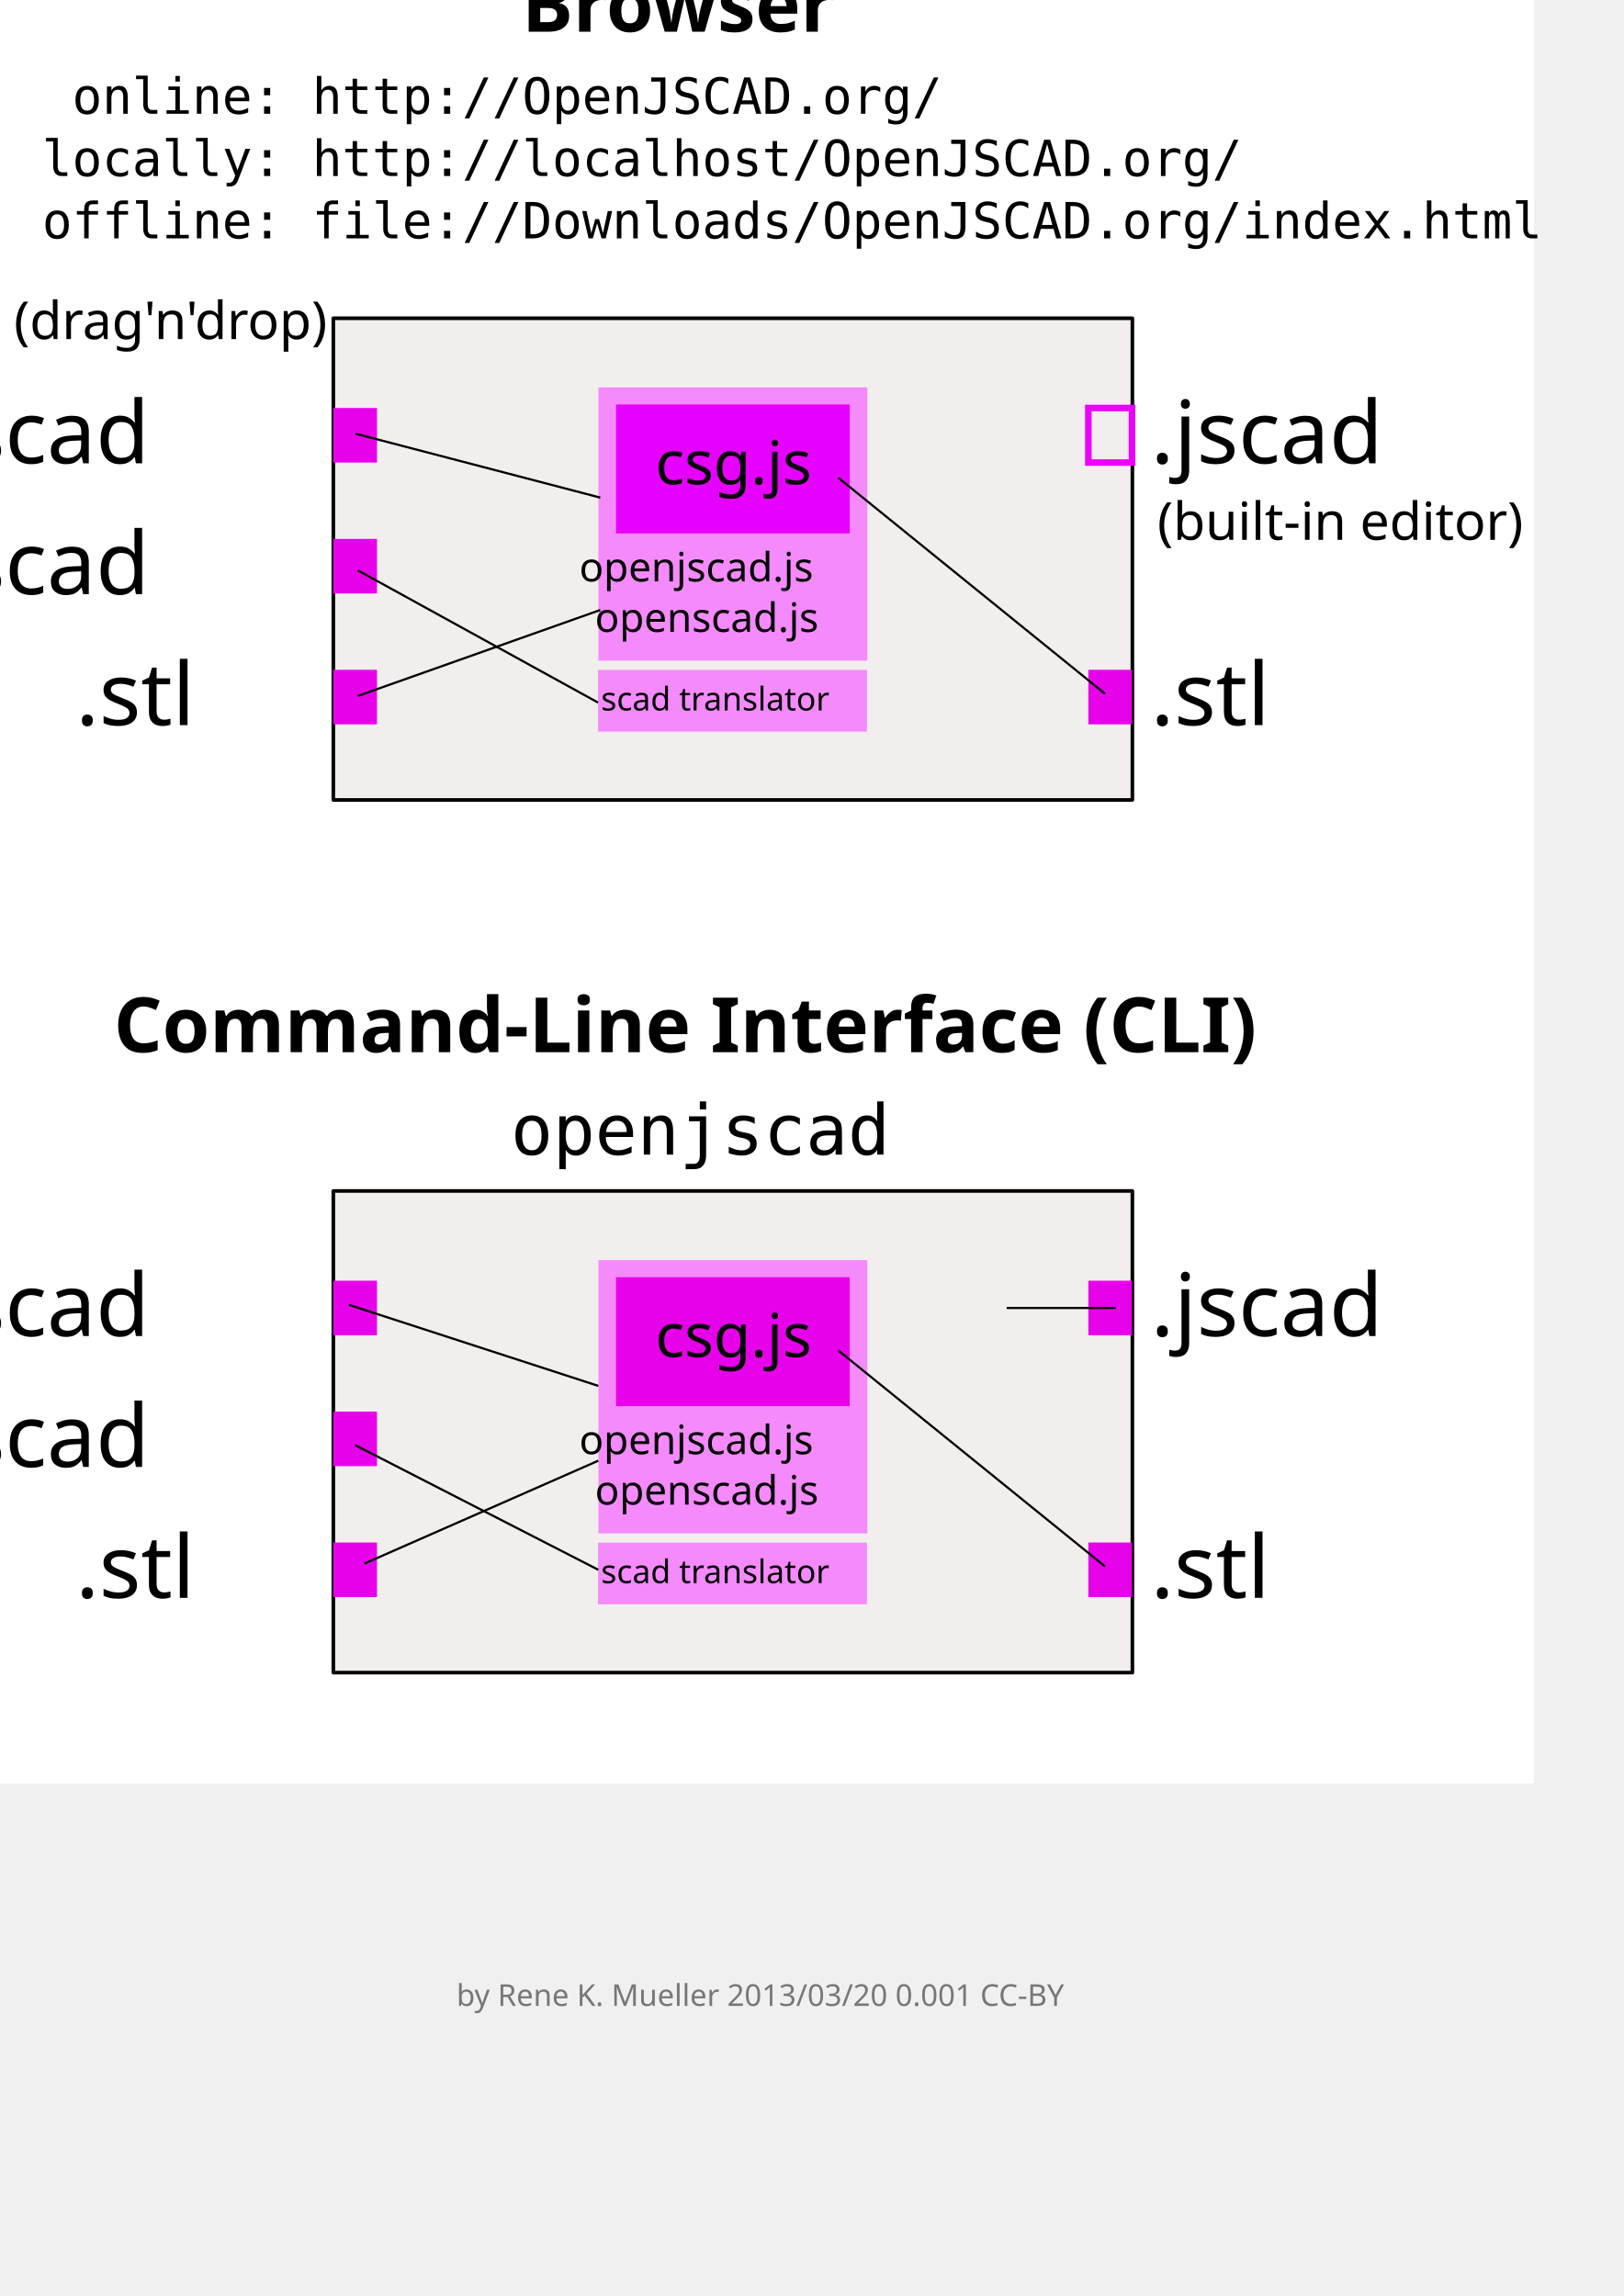
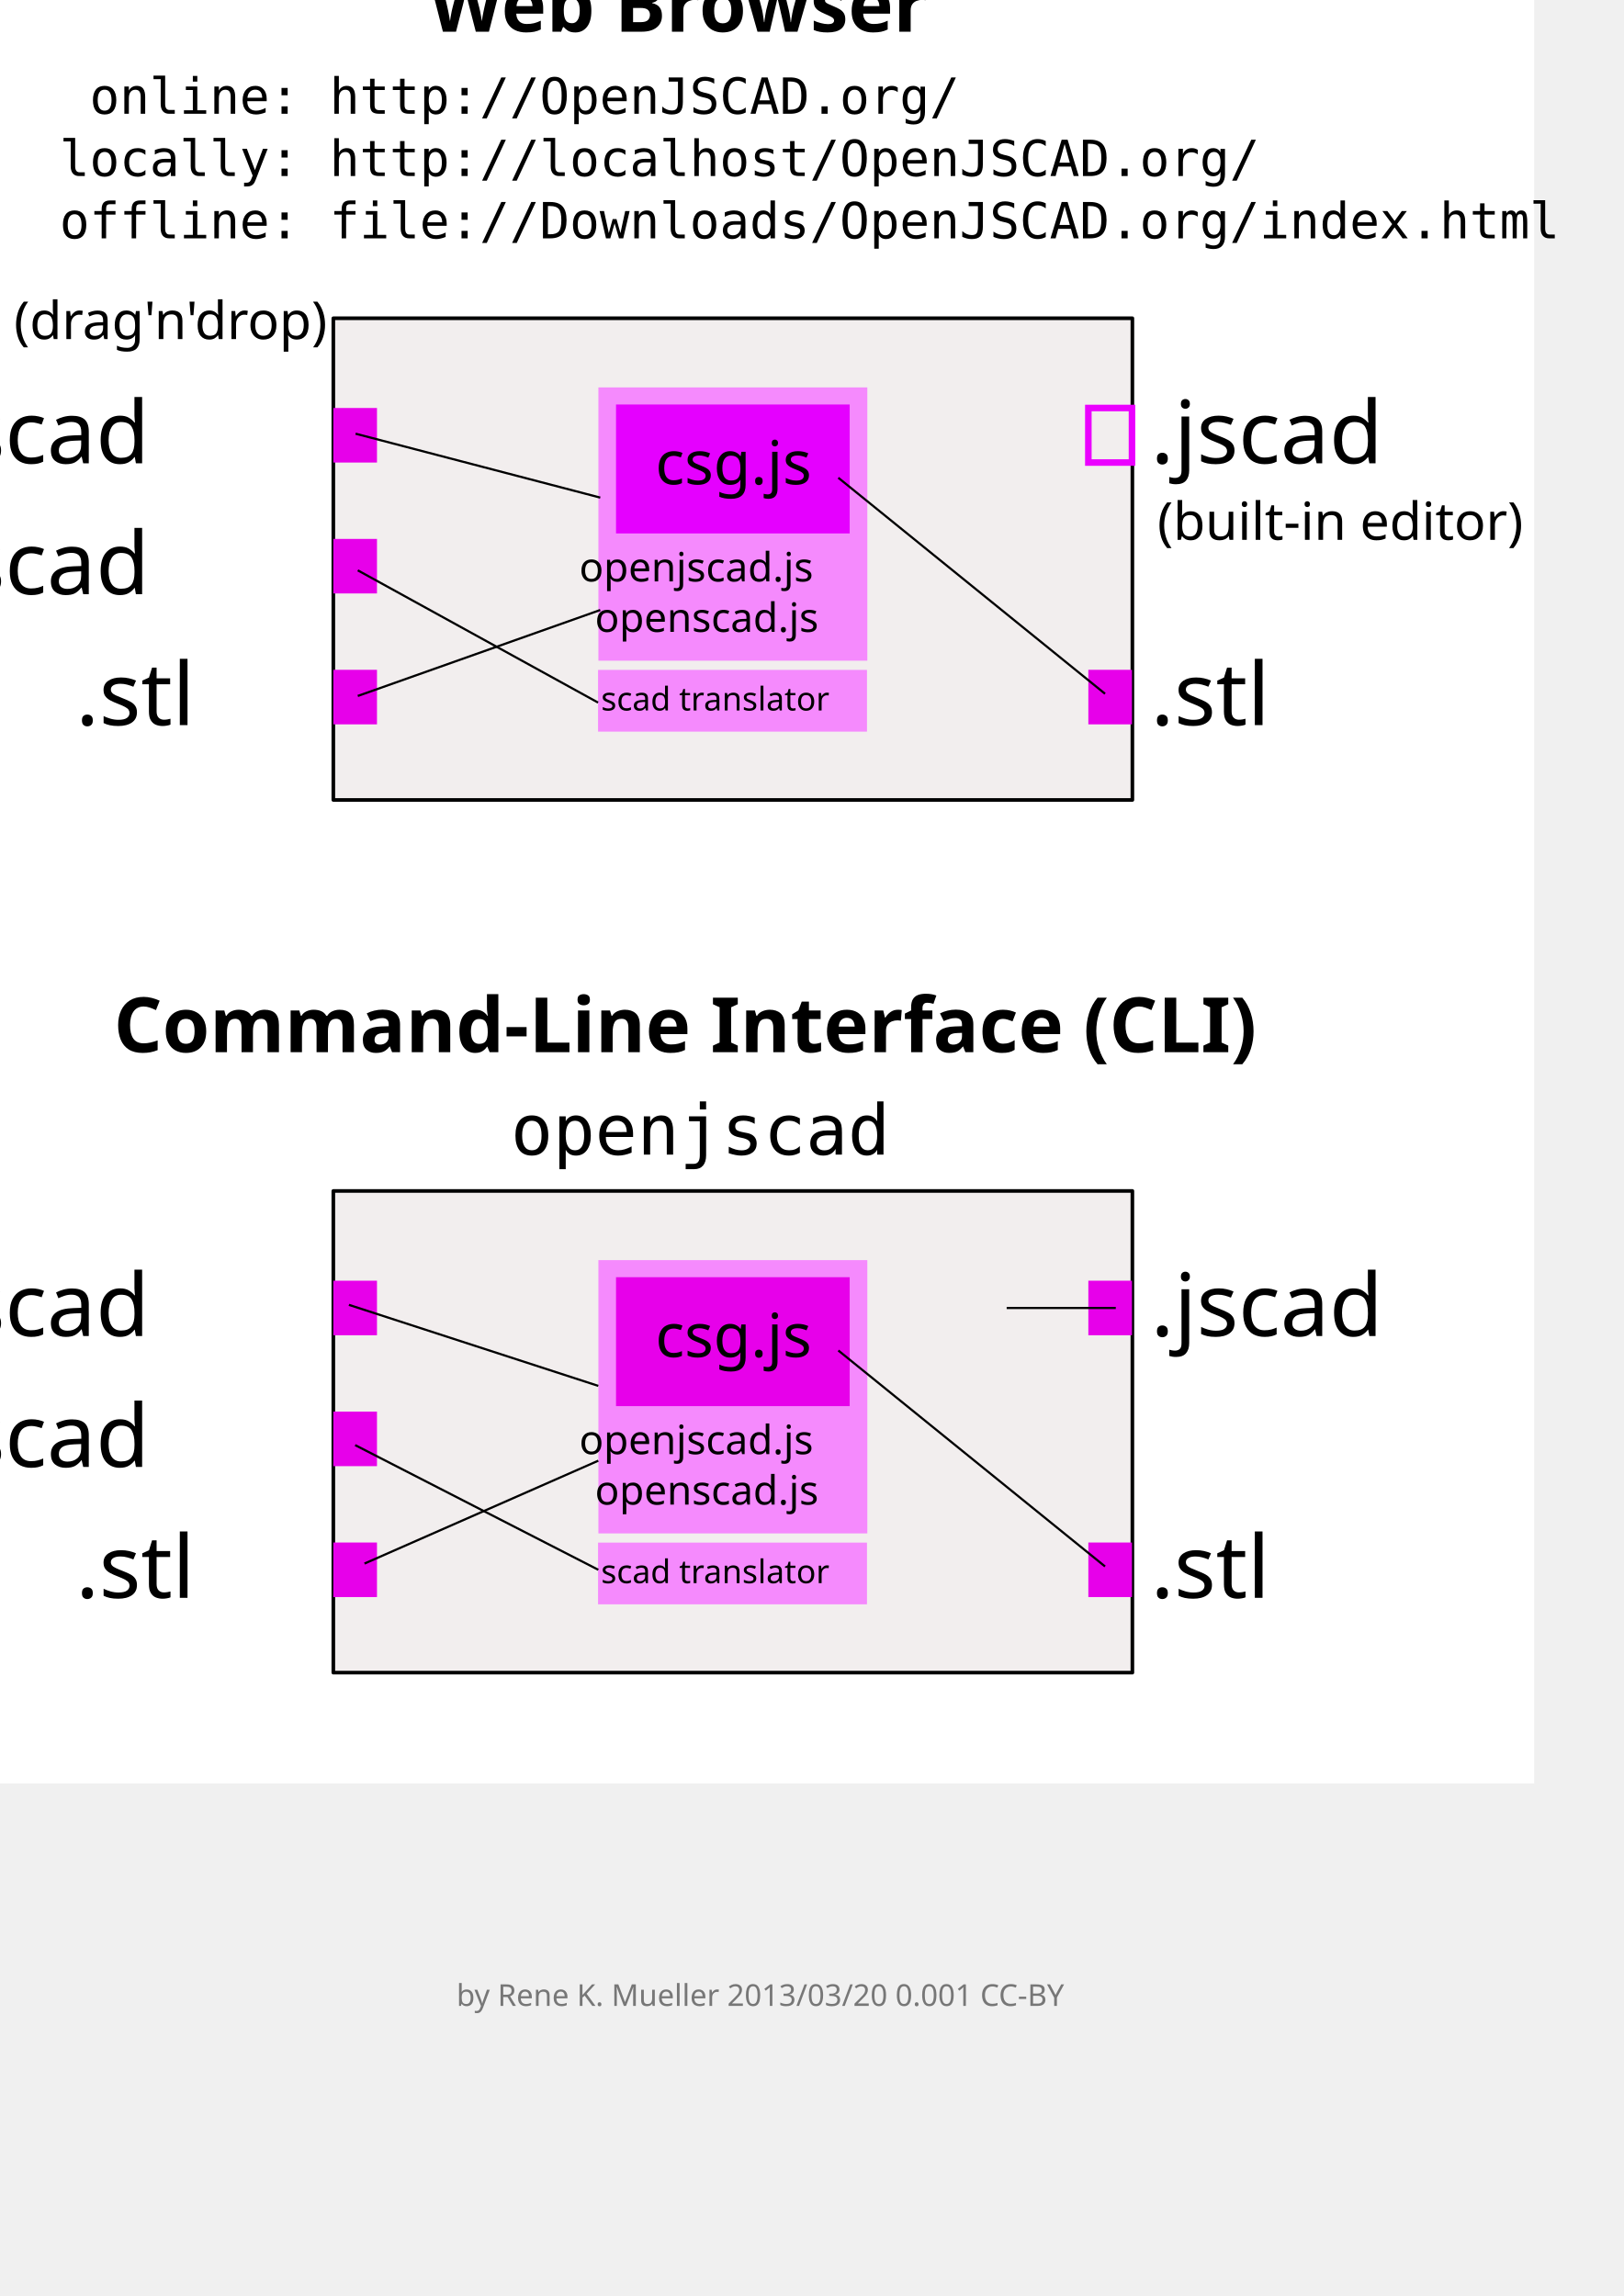
<svg xmlns="http://www.w3.org/2000/svg" width="744.094" height="1052.362" id="svg2" version="1.1">
  <defs id="defs4" />
  <g id="layer1">
    <rect style="fill:#ffffff;fill-opacity:1;stroke:none" id="rect4300" width="748.29" height="864.319" x="-45.224" y="-46.887" />
    <rect y="545.875" x="152.756" height="220.773" width="366.182" id="rect3238" style="fill:#f2eeee;fill-opacity:1;stroke:#000000;stroke-width:1.665;stroke-linecap:round;stroke-linejoin:round;stroke-miterlimit:4;stroke-opacity:1;stroke-dasharray:none;stroke-dashoffset:0" />
    <text xml:space="preserve" style="font-size:40px;font-style:normal;font-weight:normal;line-height:125%;letter-spacing:0px;word-spacing:0px;fill:#000000;fill-opacity:1;stroke:none;font-family:Sans" x="286.883" y="306.87" id="text4128">
      <tspan id="tspan4130" x="286.883" y="306.87" />
    </text>
    <rect style="fill:#f2eeee;fill-opacity:1;stroke:#000000;stroke-width:1.665;stroke-linecap:round;stroke-linejoin:round;stroke-miterlimit:4;stroke-opacity:1;stroke-dasharray:none;stroke-dashoffset:0" id="rect3967" width="366.182" height="220.773" x="152.756" y="145.875" />
    <text xml:space="preserve" style="font-size:35px;font-style:normal;font-variant:normal;font-weight:bold;font-stretch:normal;text-align:center;line-height:125%;letter-spacing:0px;word-spacing:0px;writing-mode:lr-tb;text-anchor:middle;fill:#000000;fill-opacity:1;stroke:none;font-family:Sans;-inkscape-font-specification:Sans Bold" x="333.688" y="14.529" id="text3788">
-       <tspan id="tspan3790" x="333.688" y="14.529">Browser</tspan>
+       <tspan id="tspan3790" x="333.688" y="14.529">Web Browser</tspan>
    </text>
    <text xml:space="preserve" style="font-size:35px;font-style:normal;font-variant:normal;font-weight:bold;font-stretch:normal;text-align:center;line-height:125%;letter-spacing:0px;word-spacing:0px;writing-mode:lr-tb;text-anchor:middle;fill:#000000;fill-opacity:1;stroke:none;font-family:Sans;-inkscape-font-specification:Sans Bold" x="336.732" y="482.261" id="text3792">
      <tspan id="tspan3794" x="336.732" y="482.261">Command-Line Interface (CLI)</tspan>
    </text>
    <text xml:space="preserve" style="font-size:40px;font-style:normal;font-variant:normal;font-weight:normal;font-stretch:normal;text-align:end;line-height:125%;letter-spacing:0px;word-spacing:0px;writing-mode:lr-tb;text-anchor:end;fill:#000000;fill-opacity:1;stroke:none;font-family:Sans;-inkscape-font-specification:Sans" x="141.328" y="612.362" id="text3826">
      <tspan id="tspan3828" x="141.328" y="612.362">.jscad</tspan>
      <tspan x="141.328" y="662.362" id="tspan3832" />
    </text>
    <text id="text3844" y="672.362" x="141.328" style="font-size:40px;font-style:normal;font-variant:normal;font-weight:normal;font-stretch:normal;text-align:end;line-height:125%;letter-spacing:0px;word-spacing:0px;writing-mode:lr-tb;text-anchor:end;fill:#000000;fill-opacity:1;stroke:none;font-family:Sans;-inkscape-font-specification:Sans" xml:space="preserve">
      <tspan y="672.362" x="141.328" id="tspan3846">.scad</tspan>
      <tspan id="tspan3848" y="722.362" x="141.328" />
    </text>
    <text xml:space="preserve" style="font-size:40px;font-style:normal;font-variant:normal;font-weight:normal;font-stretch:normal;text-align:end;line-height:125%;letter-spacing:0px;word-spacing:0px;writing-mode:lr-tb;text-anchor:end;fill:#000000;fill-opacity:1;stroke:none;font-family:Sans;-inkscape-font-specification:Sans" x="141.328" y="732.362" id="text3850">
      <tspan x="141.328" y="732.362" id="tspan3854">.stl</tspan>
    </text>
    <text id="text3886" y="612.362" x="527.328" style="font-size:40px;font-style:normal;font-variant:normal;font-weight:normal;font-stretch:normal;text-align:start;line-height:125%;letter-spacing:0px;word-spacing:0px;writing-mode:lr-tb;text-anchor:start;fill:#000000;fill-opacity:1;stroke:none;font-family:Sans;-inkscape-font-specification:Sans" xml:space="preserve">
      <tspan y="612.362" x="527.328" id="tspan3888">.jscad</tspan>
      <tspan id="tspan3890" y="662.362" x="527.328" />
    </text>
    <text id="text3898" y="732.362" x="527.328" style="font-size:40px;font-style:normal;font-variant:normal;font-weight:normal;font-stretch:normal;text-align:start;line-height:125%;letter-spacing:0px;word-spacing:0px;writing-mode:lr-tb;text-anchor:start;fill:#000000;fill-opacity:1;stroke:none;font-family:Sans;-inkscape-font-specification:Sans" xml:space="preserve">
      <tspan id="tspan3900" y="732.362" x="527.328">.stl</tspan>
    </text>
    <rect style="fill:#e700ea;fill-opacity:1;stroke:none" id="rect3858" width="20" height="25" x="152.756" y="587.005" />
    <rect y="647.005" x="152.756" height="25" width="20" id="rect3860" style="fill:#e700ea;fill-opacity:1;stroke:none" />
    <rect style="fill:#e700ea;fill-opacity:1;stroke:none" id="rect3862" width="20" height="25" x="152.756" y="707.005" />
    <rect y="707.005" x="498.756" height="25" width="20" id="rect3870" style="fill:#e700ea;fill-opacity:1;stroke:none" />
    <rect y="587.005" x="498.756" height="25" width="20" id="rect3904" style="fill:#e700ea;fill-opacity:1;stroke:none" />
    <rect y="187.005" x="152.756" height="25" width="20" id="rect3906" style="fill:#e700ea;fill-opacity:1;stroke:none" />
    <rect style="fill:#e700ea;fill-opacity:1;stroke:none" id="rect3908" width="20" height="25" x="152.756" y="247.005" />
    <rect y="307.005" x="152.756" height="25" width="20" id="rect3910" style="fill:#e700ea;fill-opacity:1;stroke:none" />
    <text id="text3926" y="212.362" x="141.328" style="font-size:40px;font-style:normal;font-variant:normal;font-weight:normal;font-stretch:normal;text-align:end;line-height:125%;letter-spacing:0px;word-spacing:0px;writing-mode:lr-tb;text-anchor:end;fill:#000000;fill-opacity:1;stroke:none;font-family:Sans;-inkscape-font-specification:Sans" xml:space="preserve">
      <tspan y="212.362" x="141.328" id="tspan3928">.jscad</tspan>
      <tspan id="tspan3930" y="262.362" x="141.328" />
    </text>
    <text xml:space="preserve" style="font-size:40px;font-style:normal;font-variant:normal;font-weight:normal;font-stretch:normal;text-align:end;line-height:125%;letter-spacing:0px;word-spacing:0px;writing-mode:lr-tb;text-anchor:end;fill:#000000;fill-opacity:1;stroke:none;font-family:Sans;-inkscape-font-specification:Sans" x="141.328" y="272.362" id="text3932">
      <tspan id="tspan3934" x="141.328" y="272.362">.scad</tspan>
      <tspan x="141.328" y="322.362" id="tspan3936" />
    </text>
    <text id="text3938" y="332.362" x="141.328" style="font-size:40px;font-style:normal;font-variant:normal;font-weight:normal;font-stretch:normal;text-align:end;line-height:125%;letter-spacing:0px;word-spacing:0px;writing-mode:lr-tb;text-anchor:end;fill:#000000;fill-opacity:1;stroke:none;font-family:Sans;-inkscape-font-specification:Sans" xml:space="preserve">
      <tspan id="tspan3940" y="332.362" x="141.328">.stl</tspan>
    </text>
    <text xml:space="preserve" style="font-size:40px;font-style:normal;font-variant:normal;font-weight:normal;font-stretch:normal;text-align:start;line-height:125%;letter-spacing:0px;word-spacing:0px;writing-mode:lr-tb;text-anchor:start;fill:#000000;fill-opacity:1;stroke:none;font-family:Sans;-inkscape-font-specification:Sans" x="527.328" y="332.362" id="text3950">
      <tspan x="527.328" y="332.362" id="tspan3952">.stl</tspan>
    </text>
    <rect style="fill:#e700ea;fill-opacity:1;stroke:none" id="rect3954" width="20" height="25" x="498.756" y="307.005" />
    <text id="text4014" y="529.212" x="234.074" style="font-size:32.072px;font-style:normal;font-variant:normal;font-weight:normal;font-stretch:normal;text-align:start;line-height:125%;letter-spacing:0px;word-spacing:0px;writing-mode:lr-tb;text-anchor:start;fill:#000000;fill-opacity:1;stroke:none;font-family:Monospace;-inkscape-font-specification:Monospace" xml:space="preserve">
      <tspan id="tspan4018" y="529.212" x="234.074">openjscad</tspan>
    </text>
    <rect style="fill:#f58afd;fill-opacity:1;stroke:none" id="rect4126" width="123.239" height="125.259" x="274.228" y="177.57" />
    <rect style="fill:#e500ff;fill-opacity:1;stroke:none" id="rect4107" width="107.076" height="59.094" x="282.309" y="185.399" />
    <text xml:space="preserve" style="font-size:27.776px;font-style:normal;font-weight:normal;line-height:125%;letter-spacing:0px;word-spacing:0px;fill:#000000;fill-opacity:1;stroke:none;font-family:Sans" x="300.334" y="221.964" id="text4109">
      <tspan id="tspan4111" x="300.334" y="221.964">csg.js</tspan>
    </text>
    <text id="text4132" y="266.499" x="335.897" style="font-size:18.492px;font-style:normal;font-variant:normal;font-weight:normal;font-stretch:normal;text-align:center;line-height:125%;letter-spacing:0px;word-spacing:0px;writing-mode:lr-tb;text-anchor:middle;fill:#000000;fill-opacity:1;stroke:none;font-family:Sans;-inkscape-font-specification:Sans" xml:space="preserve">
      <tspan y="266.499" x="335.897" id="tspan4134">openjscad.js</tspan>
      <tspan y="289.614" x="335.897" id="tspan4138">openscad.js</tspan>
    </text>
    <rect style="fill:#f58afd;fill-opacity:1;stroke:none" id="rect4158" width="123.239" height="28.284" x="274.069" y="307.052" />
    <text xml:space="preserve" style="font-size:14.942px;font-style:normal;font-variant:normal;font-weight:normal;font-stretch:normal;text-align:center;line-height:125%;letter-spacing:0px;word-spacing:0px;writing-mode:lr-tb;text-anchor:middle;fill:#000000;fill-opacity:1;stroke:none;font-family:Sans;-inkscape-font-specification:Sans" x="337.489" y="325.635" id="text4160">
      <tspan id="tspan4164" x="337.489" y="325.635">scad translator</tspan>
    </text>
    <path style="fill:none;stroke:#000000;stroke-width:1px;stroke-linecap:butt;stroke-linejoin:miter;stroke-opacity:1" d="M 163.962,318.991 275.079,279.595" id="path4168" />
    <path style="fill:none;stroke:#000000;stroke-width:1px;stroke-linecap:butt;stroke-linejoin:miter;stroke-opacity:1" d="m 162.952,198.783 112.127,29.294 0,0" id="path4170" />
    <path style="fill:none;stroke:#000000;stroke-width:1px;stroke-linecap:butt;stroke-linejoin:miter;stroke-opacity:1" d="m 163.962,261.413 110.107,60.609" id="path4172" />
    <path style="fill:none;stroke:#000000;stroke-width:1px;stroke-linecap:butt;stroke-linejoin:miter;stroke-opacity:1" d="m 384.176,218.986 122.228,98.995" id="path4187" />
    <rect y="577.57" x="274.228" height="125.259" width="123.239" id="rect4222" style="fill:#f58afd;fill-opacity:1;stroke:none" />
    <rect y="585.399" x="282.309" height="59.094" width="107.076" id="rect4224" style="fill:#e700ea;fill-opacity:1;stroke:none" />
    <text id="text4226" y="621.964" x="300.334" style="font-size:27.776px;font-style:normal;font-weight:normal;line-height:125%;letter-spacing:0px;word-spacing:0px;fill:#000000;fill-opacity:1;stroke:none;font-family:Sans" xml:space="preserve">
      <tspan y="621.964" x="300.334" id="tspan4228">csg.js</tspan>
    </text>
    <text xml:space="preserve" style="font-size:18.492px;font-style:normal;font-variant:normal;font-weight:normal;font-stretch:normal;text-align:center;line-height:125%;letter-spacing:0px;word-spacing:0px;writing-mode:lr-tb;text-anchor:middle;fill:#000000;fill-opacity:1;stroke:none;font-family:Sans;-inkscape-font-specification:Sans" x="335.897" y="666.499" id="text4230">
      <tspan id="tspan4232" x="335.897" y="666.499">openjscad.js</tspan>
      <tspan id="tspan4234" x="335.897" y="689.614">openscad.js</tspan>
    </text>
    <rect y="707.052" x="274.069" height="28.284" width="123.239" id="rect4236" style="fill:#f58afd;fill-opacity:1;stroke:none" />
    <text id="text4238" y="725.635" x="337.489" style="font-size:14.942px;font-style:normal;font-variant:normal;font-weight:normal;font-stretch:normal;text-align:center;line-height:125%;letter-spacing:0px;word-spacing:0px;writing-mode:lr-tb;text-anchor:middle;fill:#000000;fill-opacity:1;stroke:none;font-family:Sans;-inkscape-font-specification:Sans" xml:space="preserve">
      <tspan y="725.635" x="337.489" id="tspan4240">scad translator</tspan>
    </text>
    <path style="fill:none;stroke:#000000;stroke-width:1px;stroke-linecap:butt;stroke-linejoin:miter;stroke-opacity:1" d="m 159.899,598.076 114.286,37.143" id="path4242" />
    <path style="fill:none;stroke:#000000;stroke-width:1px;stroke-linecap:butt;stroke-linejoin:miter;stroke-opacity:1" d="m 162.756,662.362 111.429,57.143" id="path4244" />
    <path style="fill:none;stroke:#000000;stroke-width:1px;stroke-linecap:butt;stroke-linejoin:miter;stroke-opacity:1" d="M 167.042,716.648 274.185,669.505" id="path4246" />
    <path style="fill:none;stroke:#000000;stroke-width:1px;stroke-linecap:butt;stroke-linejoin:miter;stroke-opacity:1" d="m 461.328,599.505 50,0" id="path4252" />
    <text xml:space="preserve" style="font-size:40px;font-style:normal;font-variant:normal;font-weight:normal;font-stretch:normal;text-align:start;line-height:125%;letter-spacing:0px;word-spacing:0px;writing-mode:lr-tb;text-anchor:start;fill:#000000;fill-opacity:1;stroke:none;font-family:Sans;-inkscape-font-specification:Sans" x="527.328" y="212.362" id="text4258">
      <tspan id="tspan4260" x="527.328" y="212.362">.jscad</tspan>
      <tspan x="527.328" y="262.362" id="tspan4262" />
    </text>
    <text xml:space="preserve" style="font-size:24px;font-style:normal;font-variant:normal;font-weight:normal;font-stretch:normal;text-align:start;line-height:125%;letter-spacing:0px;word-spacing:0px;writing-mode:lr-tb;text-anchor:start;fill:#000000;fill-opacity:1;stroke:none;font-family:Sans;-inkscape-font-specification:Sans" x="530.41" y="247.417" id="text4264">
      <tspan x="530.41" y="247.417" id="tspan4266">(built-in editor)</tspan>
    </text>
    <text id="text4268" y="155.417" x="6.41" style="font-size:24px;font-style:normal;font-variant:normal;font-weight:normal;font-stretch:normal;text-align:start;line-height:125%;letter-spacing:0px;word-spacing:0px;writing-mode:lr-tb;text-anchor:start;fill:#000000;fill-opacity:1;stroke:none;font-family:Sans;-inkscape-font-specification:Sans" xml:space="preserve">
      <tspan id="tspan4270" y="155.417" x="6.41">(drag'n'drop)</tspan>
    </text>
    <rect style="fill:none;stroke:#eb00ff;stroke-width:3;stroke-miterlimit:4;stroke-opacity:1;stroke-dasharray:none" id="rect4285" width="20" height="25" x="498.756" y="187.005" />
    <text xml:space="preserve" style="font-size:13.812px;font-style:normal;font-weight:normal;line-height:125%;letter-spacing:0px;word-spacing:0px;opacity:0.505;fill:#000000;fill-opacity:1;stroke:none;font-family:Sans" x="209.199" y="919.392" id="text4302">
      <tspan id="tspan4304" x="209.199" y="919.392">by Rene K. Mueller 2013/03/20 0.001 CC-BY</tspan>
    </text>
    <path id="path4489" d="m 384.176,618.986 122.228,98.995" style="fill:none;stroke:#000000;stroke-width:1px;stroke-linecap:butt;stroke-linejoin:miter;stroke-opacity:1" />
-     <text id="text3205" y="52.152" x="19.32" style="font-size:22.836px;font-style:normal;font-variant:normal;font-weight:normal;font-stretch:normal;text-align:start;line-height:125%;letter-spacing:0px;word-spacing:0px;writing-mode:lr-tb;text-anchor:start;fill:#000000;fill-opacity:1;stroke:none;font-family:Monospace;-inkscape-font-specification:Monospace" xml:space="preserve">
-       <tspan y="52.152" x="19.32" id="tspan3207"> online: http://OpenJSCAD.org/</tspan>
-       <tspan id="tspan3209" y="80.698" x="19.32">locally: http://localhost/OpenJSCAD.org/</tspan>
-       <tspan id="tspan3211" y="109.243" x="19.32">offline: file://Downloads/OpenJSCAD.org/index.html</tspan>
+     <text id="text3205" y="52.152" x="27.32" style="font-size:22.836px;font-style:normal;font-variant:normal;font-weight:normal;font-stretch:normal;text-align:start;line-height:125%;letter-spacing:0px;word-spacing:0px;writing-mode:lr-tb;text-anchor:start;fill:#000000;fill-opacity:1;stroke:none;font-family:Monospace;-inkscape-font-specification:Monospace" xml:space="preserve">
+       <tspan y="52.152" x="27.32" id="tspan3207"> online: http://OpenJSCAD.org/</tspan>
+       <tspan id="tspan3209" y="80.698" x="27.32">locally: http://localhost/OpenJSCAD.org/</tspan>
+       <tspan id="tspan3211" y="109.243" x="27.32">offline: file://Downloads/OpenJSCAD.org/index.html</tspan>
    </text>
  </g>
</svg>
